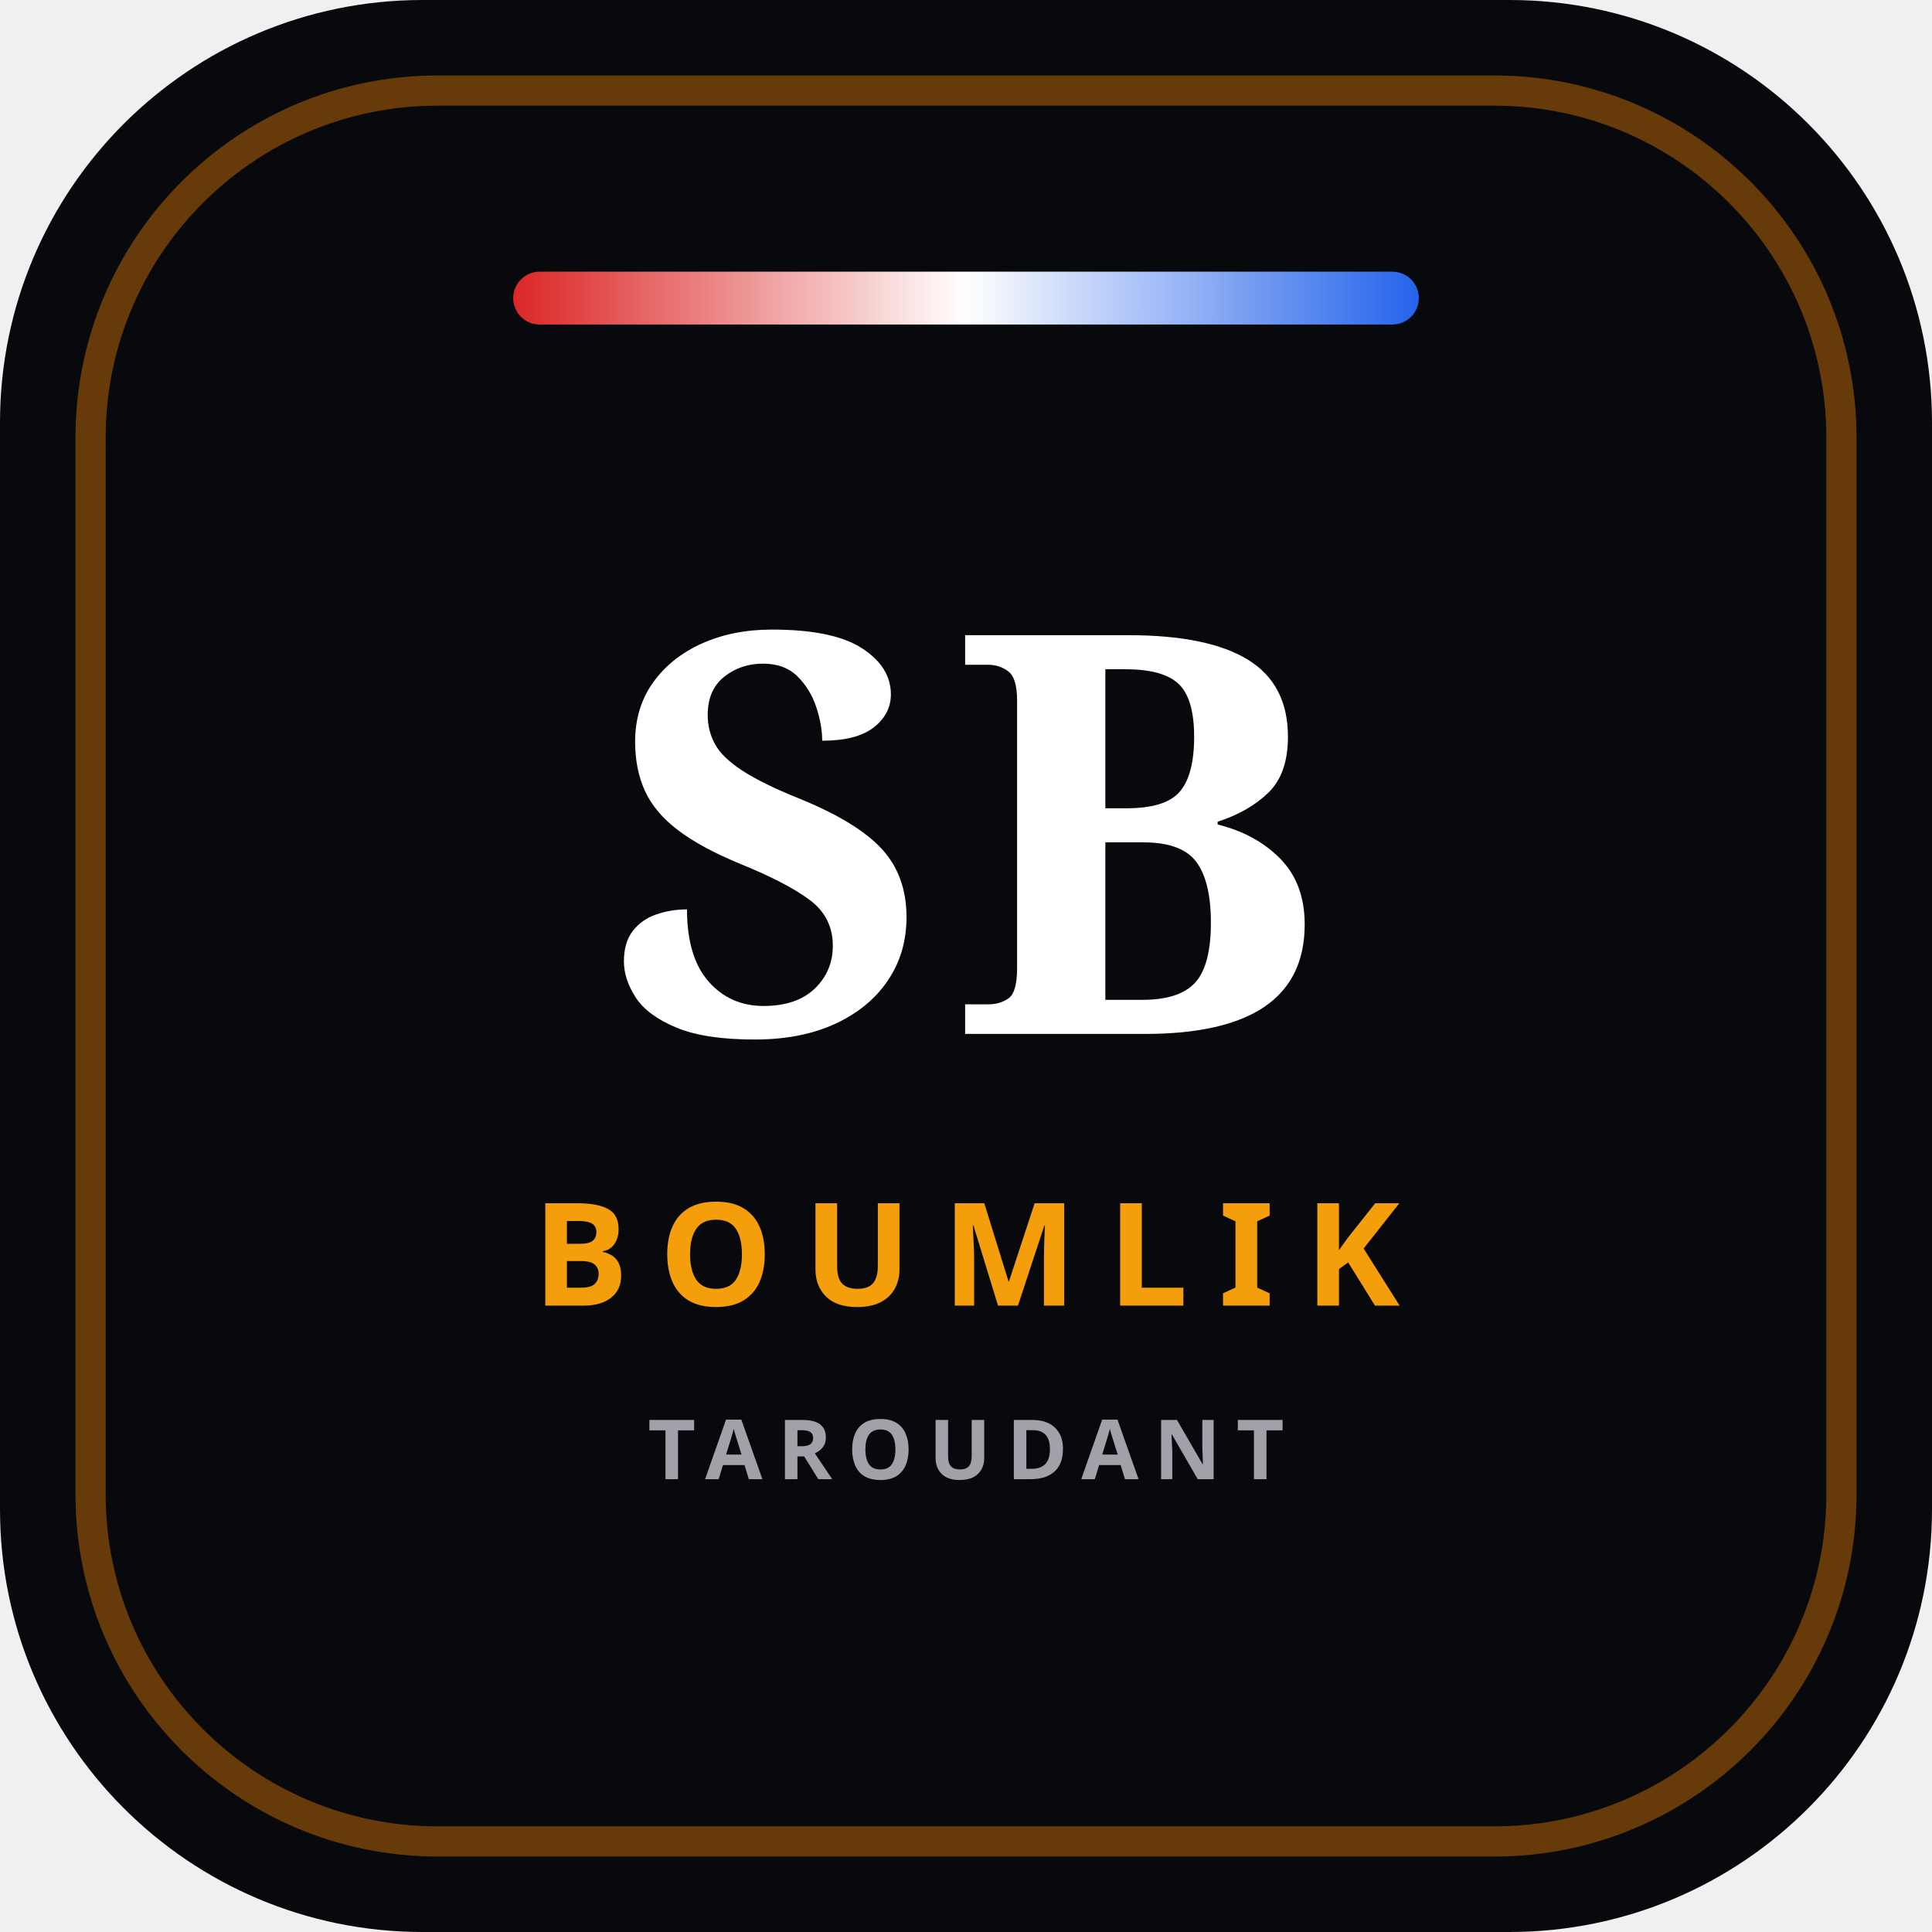
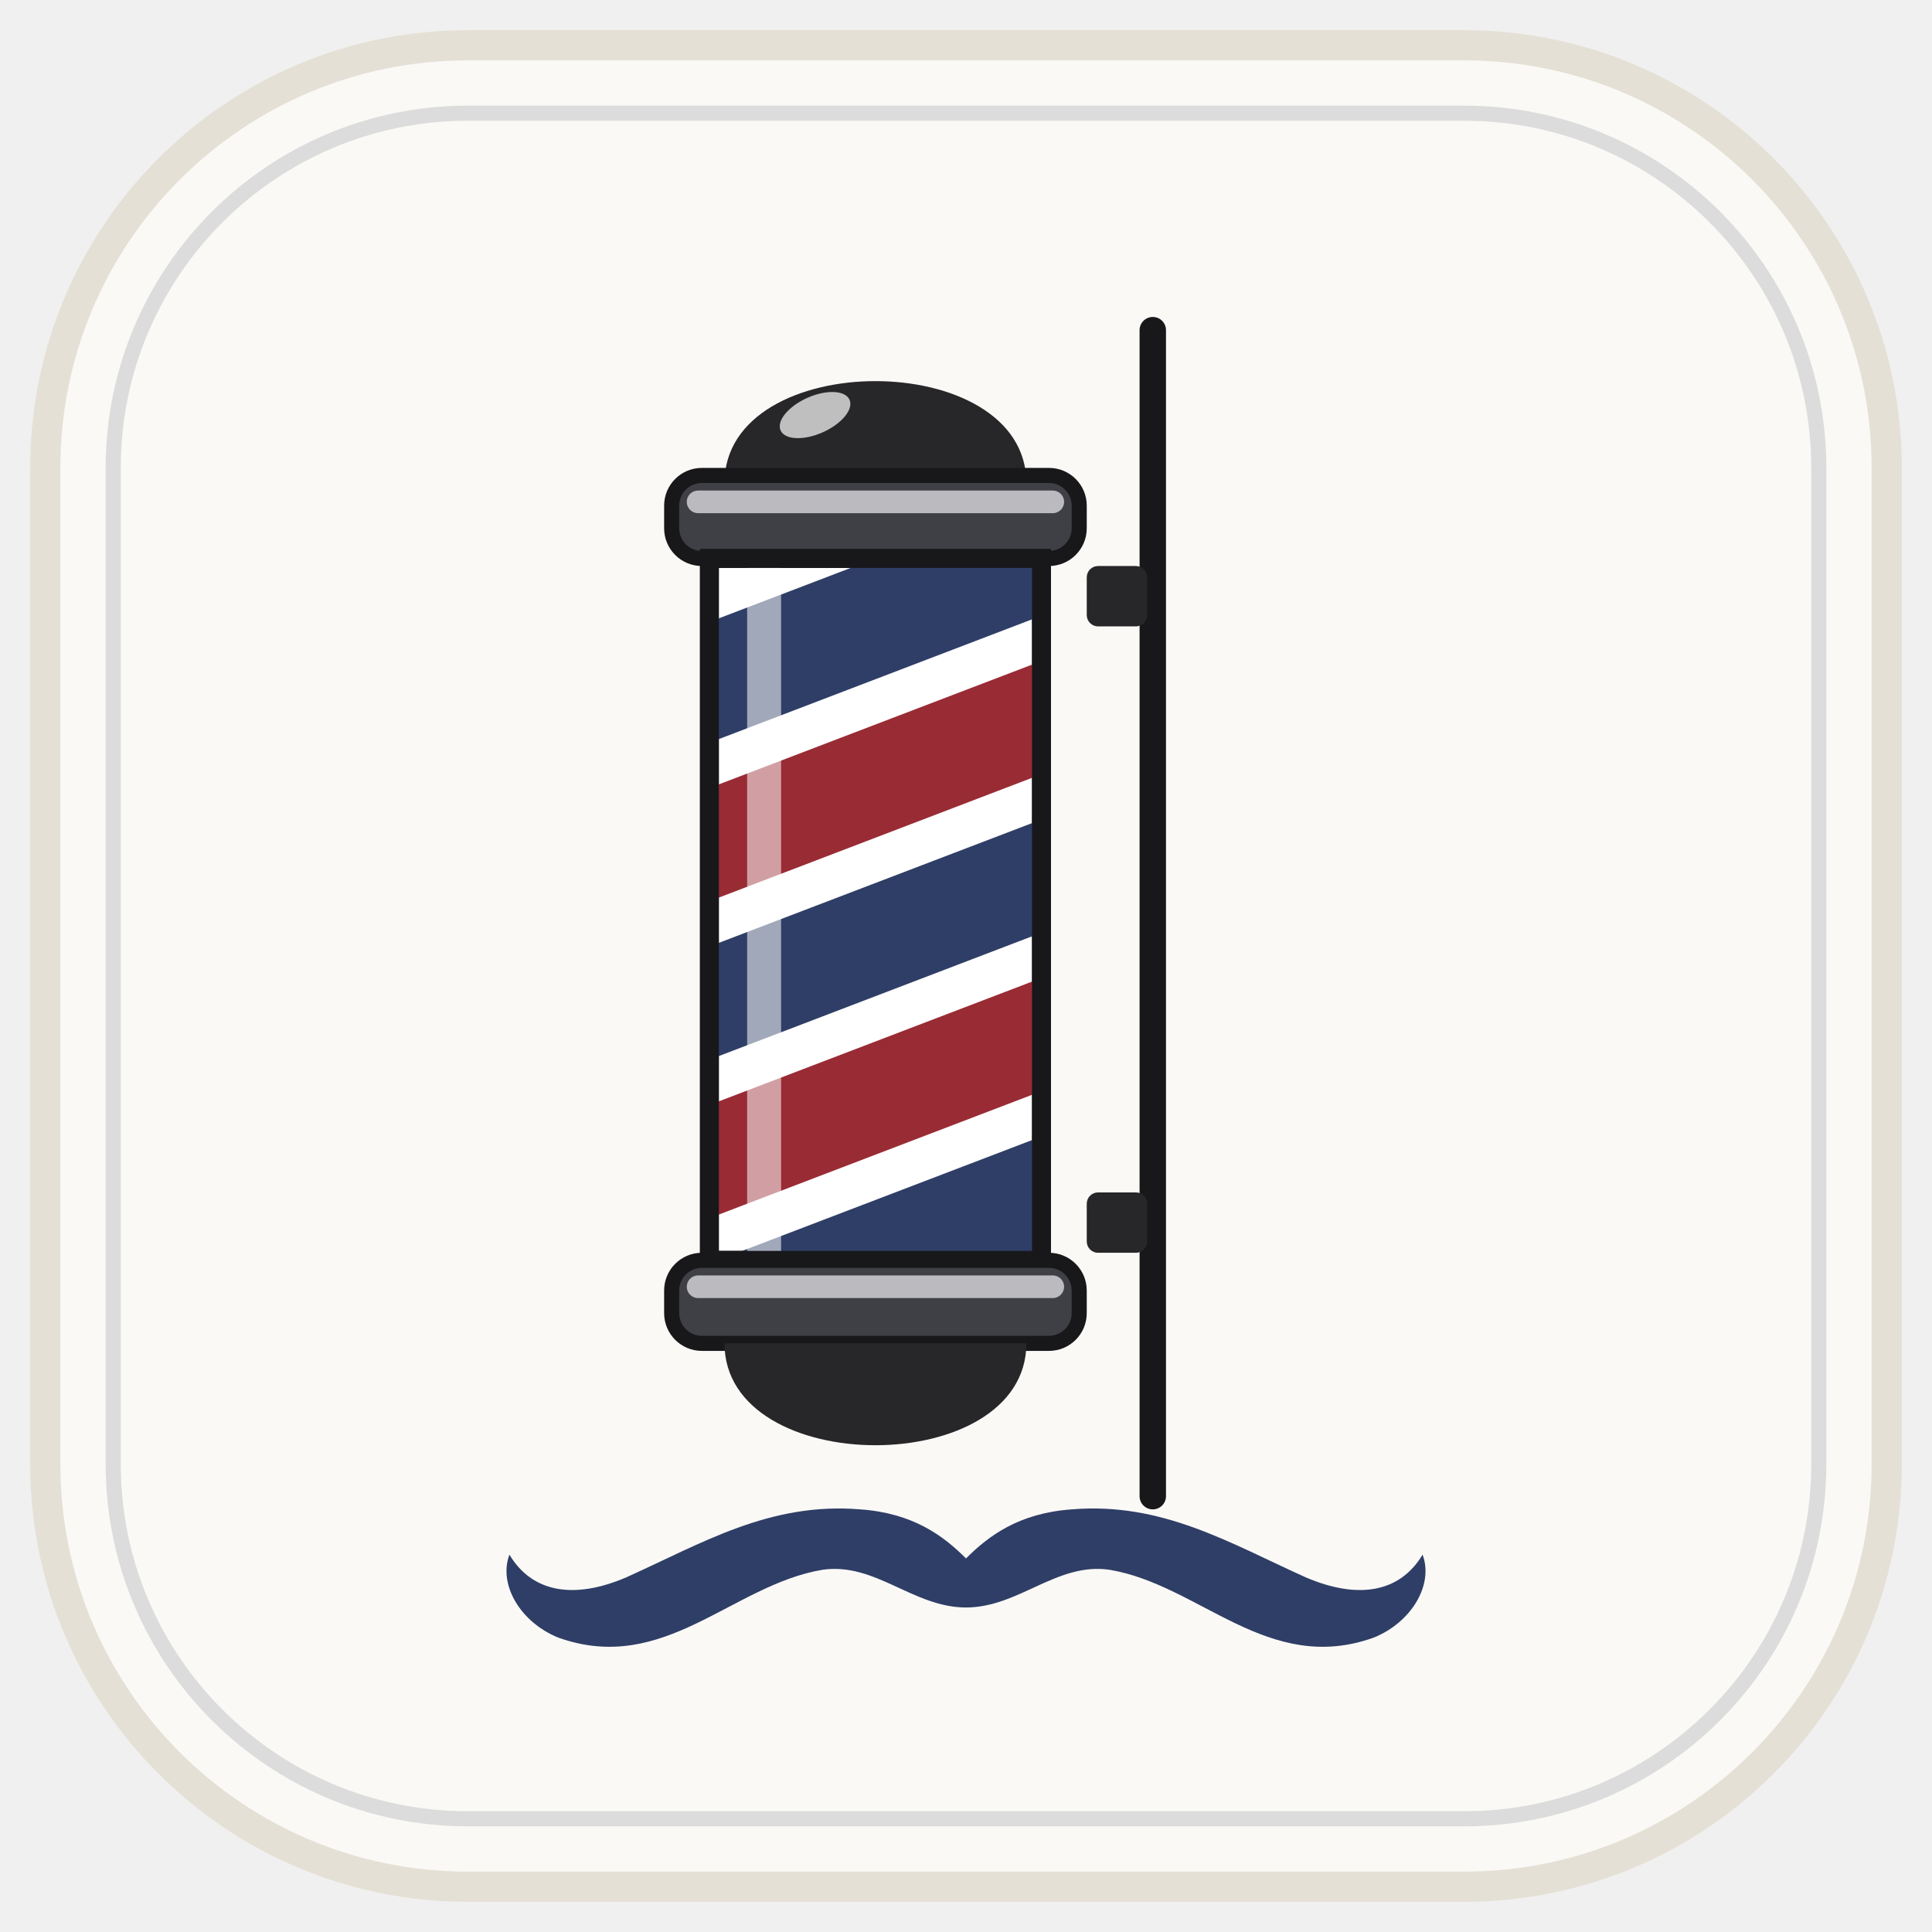
<svg xmlns="http://www.w3.org/2000/svg" viewBox="0 0 512 512" fill="none">
-   <rect width="512" height="512" rx="112" fill="#08090C" />
-   <rect x="24" y="24" width="464" height="464" rx="92" stroke="#D97706" stroke-opacity="0.45" stroke-width="8" />
-   <rect x="136" y="72" width="240" height="14" rx="7" fill="url(#pole)" />
-   <defs>
-     <linearGradient id="pole" x1="136" y1="79" x2="376" y2="79" gradientUnits="userSpaceOnUse">
-       <stop stop-color="#DC2626" />
-       <stop offset="0.5" stop-color="#FFFFFF" />
-       <stop offset="1" stop-color="#2563EB" />
-     </linearGradient>
-   </defs>
-   <text x="256" y="274" text-anchor="middle" fill="#FFFFFF" font-family="Georgia, serif" font-weight="900" font-size="148" letter-spacing="4">SB</text>
-   <text x="256" y="346" text-anchor="middle" fill="#F59E0B" font-family="sans-serif" font-weight="800" font-size="38" letter-spacing="8">BOUMLIK</text>
-   <text x="256" y="392" text-anchor="middle" fill="#A1A1AA" font-family="sans-serif" font-weight="600" font-size="22" letter-spacing="4">TAROUDANT</text>
+   <rect x="12" y="12" width="488" height="488" rx="112" fill="#FAF9F6" stroke="#E5E0D5" stroke-width="8" />
+   <rect x="30" y="30" width="452" height="452" rx="94" stroke="#1E293B" stroke-opacity="0.14" stroke-width="4" />
+   <g transform="translate(154, 62)">
+     <rect x="148" y="22" width="7" height="316" rx="3.5" fill="#18181B" />
+     <rect x="134" y="88" width="16" height="16" rx="3" fill="#27272A" />
+     <rect x="134" y="254" width="16" height="16" rx="3" fill="#27272A" />
+     <path d="M 38 66 C 38 30 118 30 118 66 Z" fill="#27272A" />
+     <ellipse cx="62" cy="48" rx="10" ry="5" transform="rotate(-24 62 48)" fill="#FFFFFF" fill-opacity="0.7" />
+     <rect x="24" y="64" width="108" height="22" rx="8" fill="#3F3F46" stroke="#18181B" stroke-width="4" />
+     <rect x="28" y="68" width="100" height="6" rx="3" fill="#E4E4E7" fill-opacity="0.75" />
+     <clipPath id="poleGlass">
+       <rect x="34" y="86" width="88" height="186" rx="4" />
+     </clipPath>
+     <rect x="34" y="86" width="88" height="186" fill="#FFFFFF" stroke="#18181B" stroke-width="5" />
+     <g clip-path="url(#poleGlass)">
+       <path d="M 10 112 L 146 60 L 146 92 L 10 144 Z" fill="#2F3E66" />
+       <path d="M 10 156 L 146 104 L 146 134 L 10 186 Z" fill="#992B34" />
+       <path d="M 10 198 L 146 146 L 146 176 L 10 228 Z" fill="#2F3E66" />
+       <path d="M 10 240 L 146 188 L 146 218 L 10 270 Z" fill="#992B34" />
+       <path d="M 10 282 L 146 230 L 146 260 L 10 312 Z" fill="#2F3E66" />
+       <rect x="44" y="86" width="9" height="186" fill="#FFFFFF" fill-opacity="0.55" />
+     </g>
+     <rect x="34" y="86" width="88" height="186" stroke="#18181B" stroke-width="5" />
+     <rect x="24" y="272" width="108" height="22" rx="8" fill="#3F3F46" stroke="#18181B" stroke-width="4" />
+     <rect x="28" y="276" width="100" height="6" rx="3" fill="#E4E4E7" fill-opacity="0.75" />
+     <path d="M 38 294 C 38 330 118 330 118 294 Z" fill="#27272A" />
+   </g>
+   <path d="M 256 426 C 242 426 232 414 218 416 C 194 420 176 444 148 434 C 138 430 132 420 135 412 C 141 422 152 424 166 418 C 186 409 204 398 228 400 C 242 401 250 407 256 413 C 262 407 270 401 284 400 C 308 398 326 409 346 418 C 360 424 371 422 377 412 C 380 420 374 430 364 434 C 336 444 318 420 294 416 C 280 414 270 426 256 426 Z" fill="#2F3E66" />
</svg>
